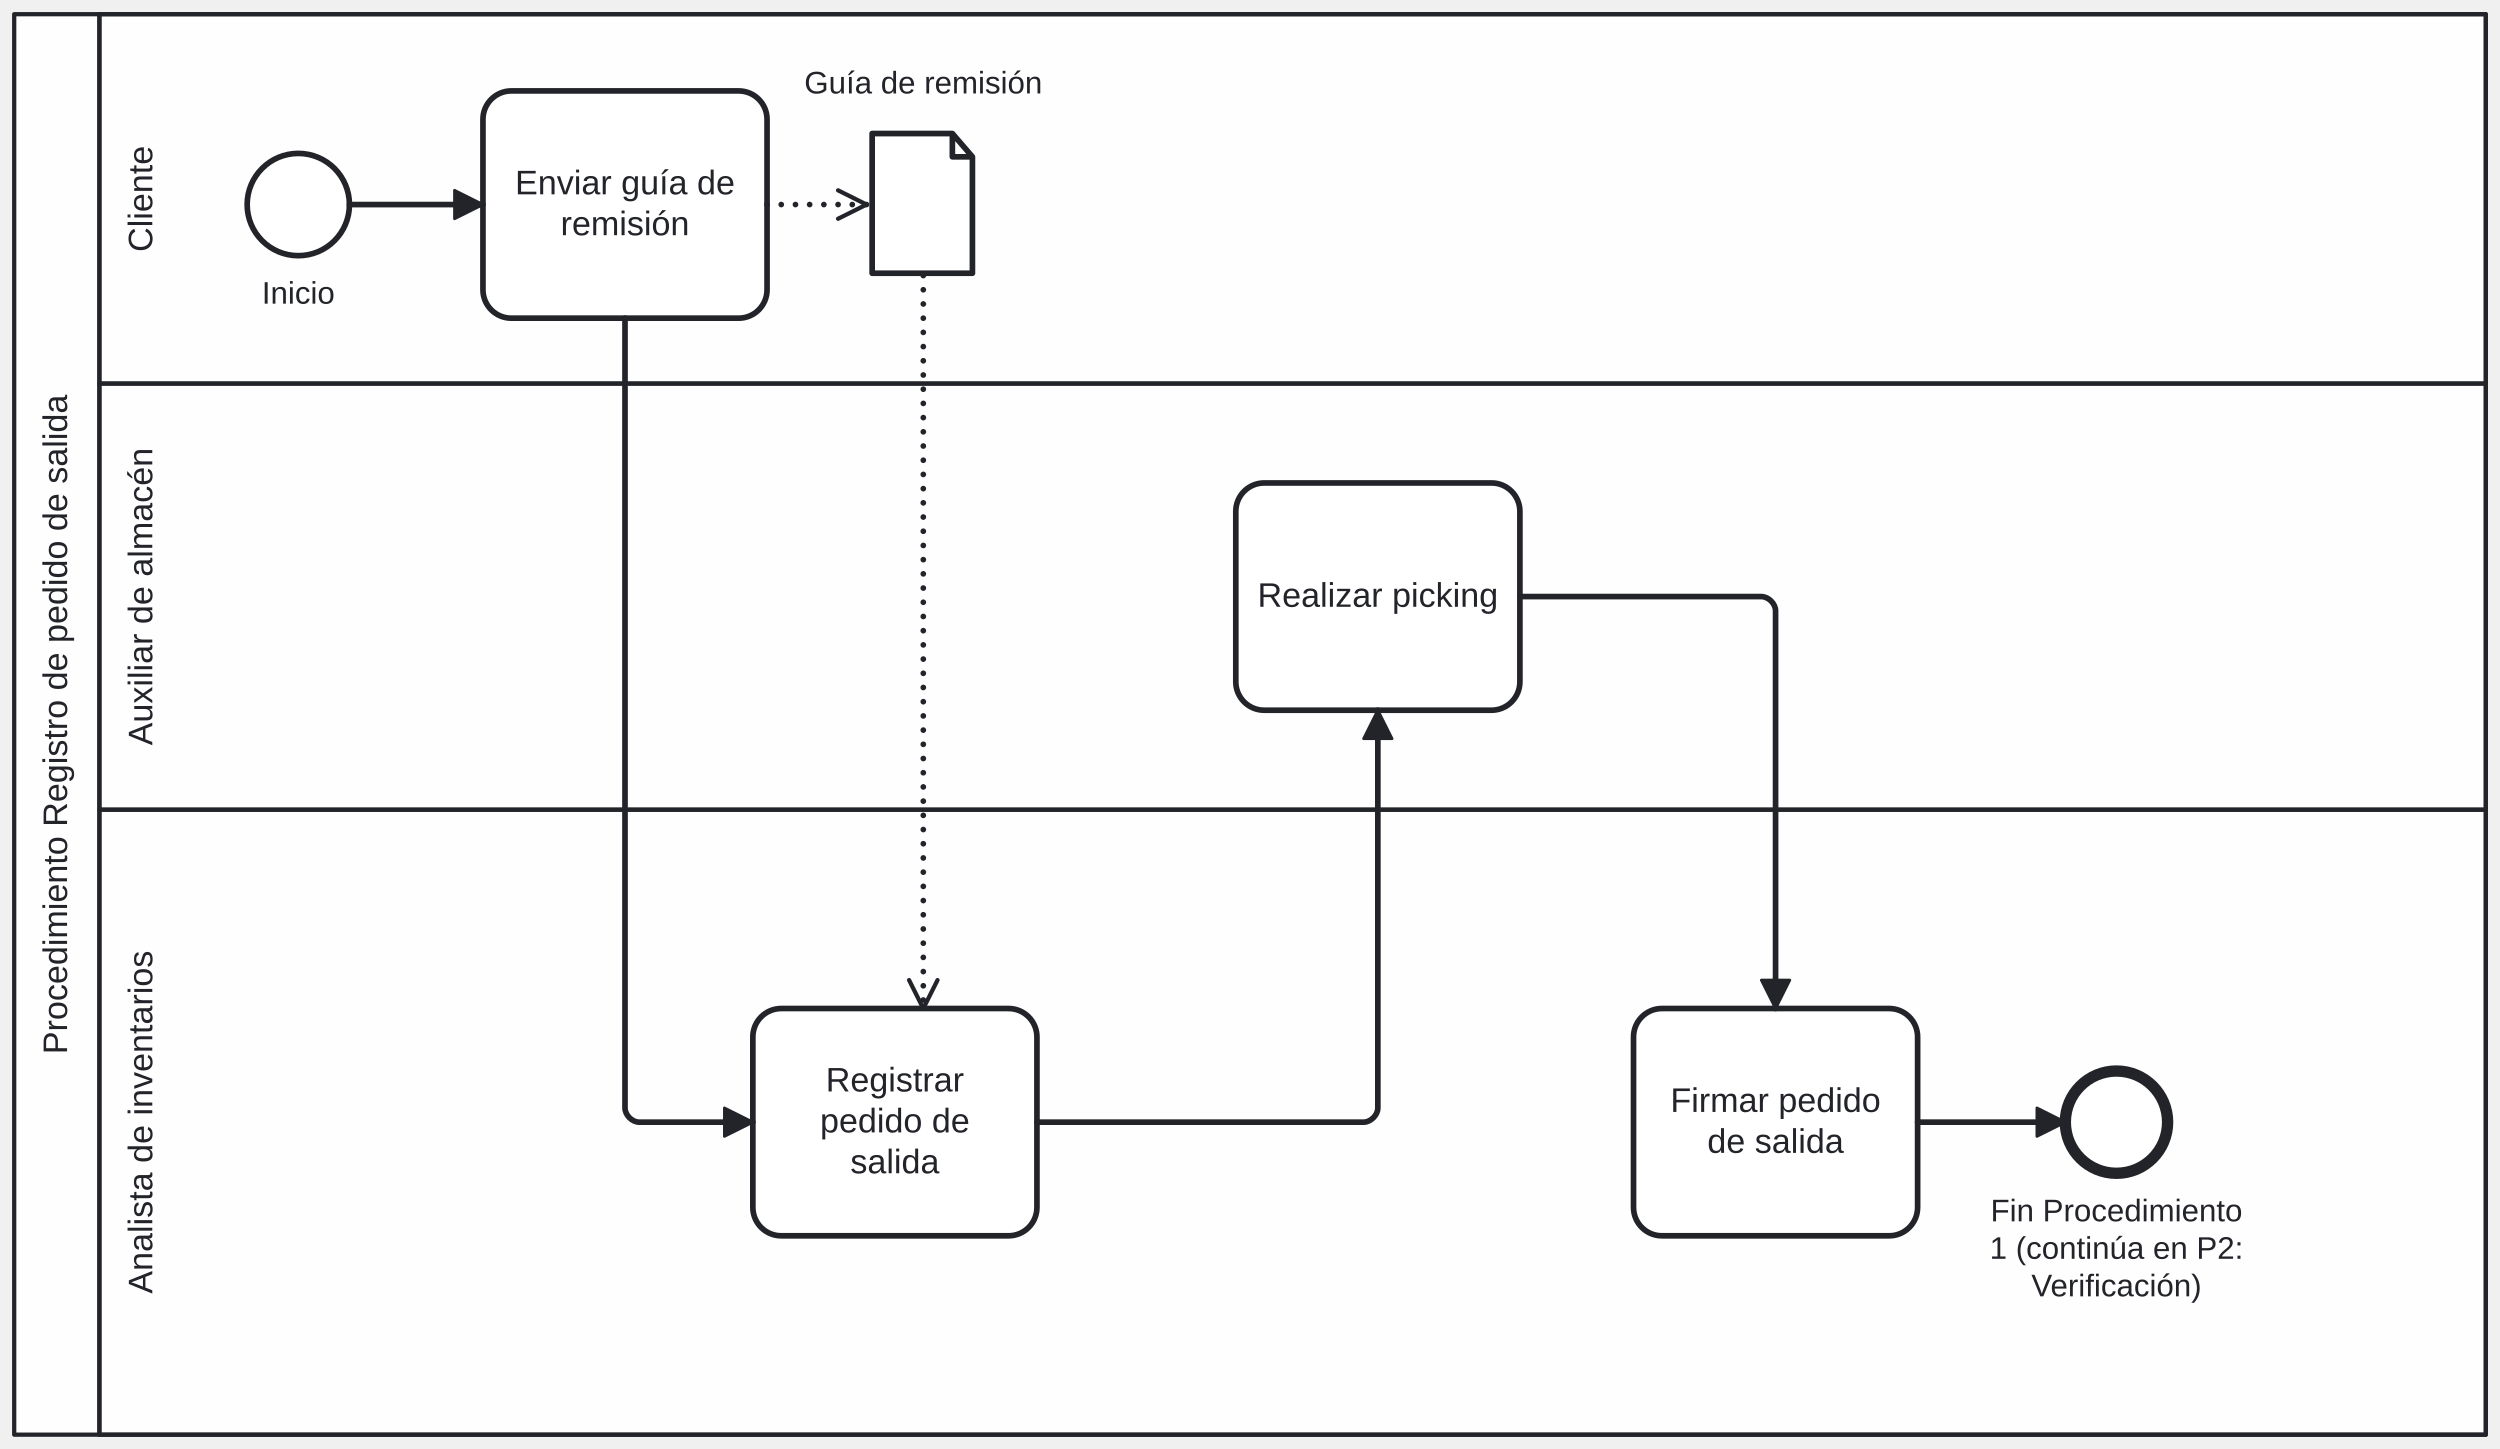
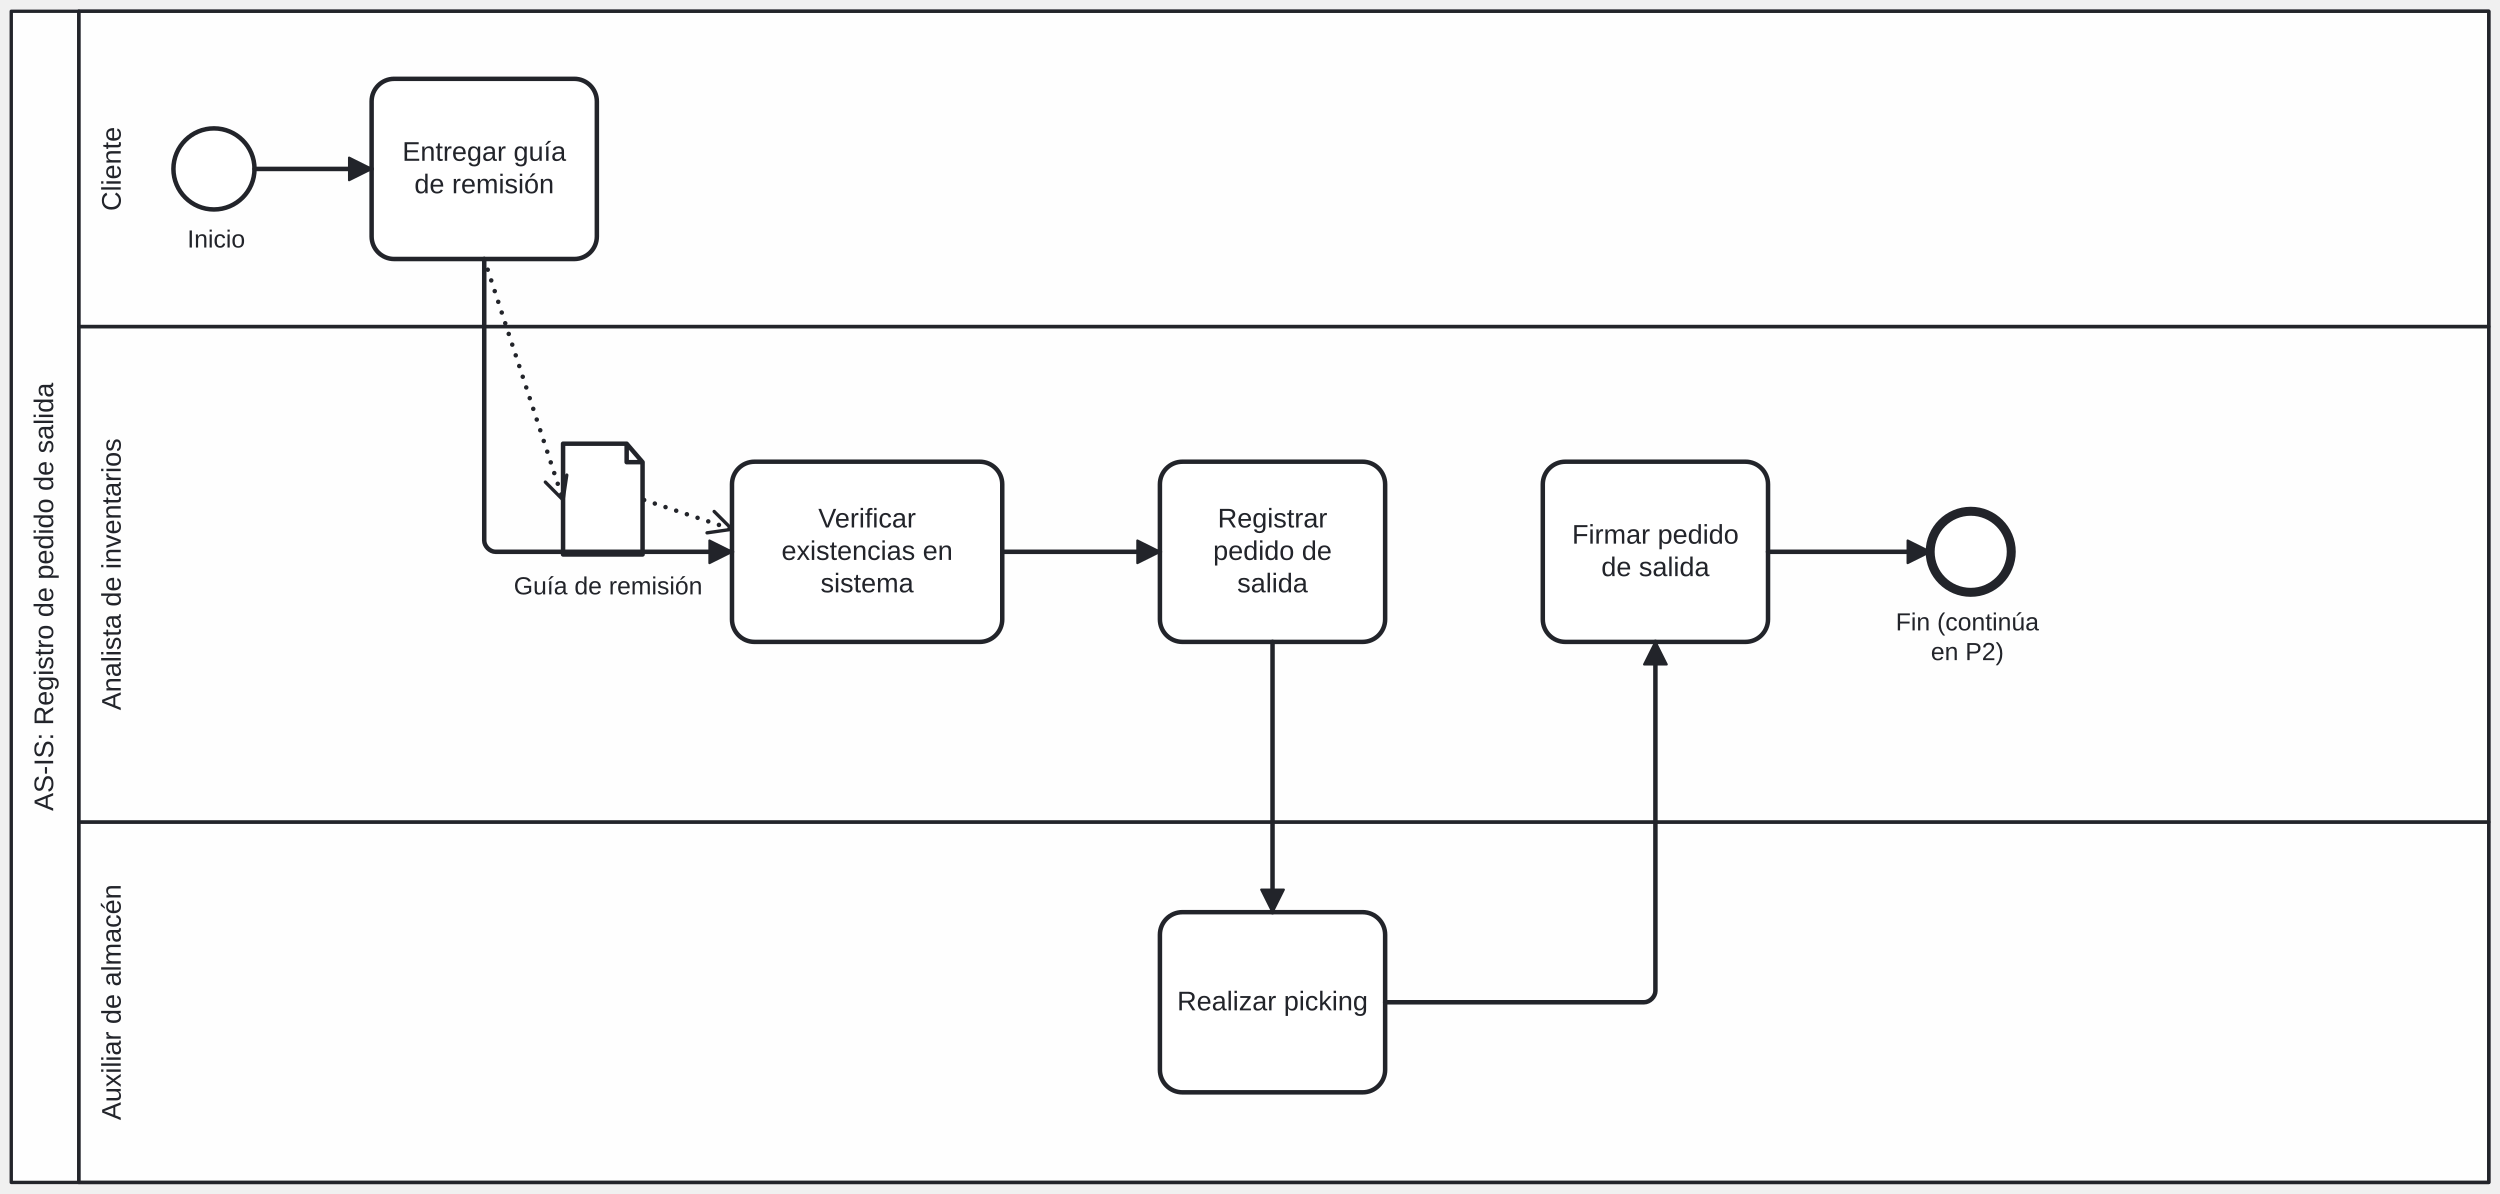
- <svg xmlns="http://www.w3.org/2000/svg" width="880" height="510" viewBox="125 75 880 510" version="1.1">
+ <svg xmlns="http://www.w3.org/2000/svg" width="1110" height="530" viewBox="125 75 1110 530" version="1.1">
  <defs>
-     <pattern id="djs-grid-pattern-364665" width="10" height="10" patternUnits="userSpaceOnUse">
+     <pattern id="djs-grid-pattern-439348" width="10" height="10" patternUnits="userSpaceOnUse">
      <circle cx="0.5" cy="0.5" r="0.5" style="fill: rgb(204, 204, 204);" />
    </pattern>
  </defs>
  <g class="djs-group">
    <g class="djs-element djs-shape" data-element-id="Participant_1" style="display: block;" transform="matrix(1 0 0 1 130 80)">
      <g class="djs-visual">
-         <rect x="0" y="0" width="870" height="500" rx="0" ry="0" style="stroke-linecap: round; stroke-linejoin: round; stroke: rgb(34, 36, 42); stroke-width: 1.5px; fill: white; fill-opacity: 0.95;" />
-         <path style="fill: none; stroke-linecap: round; stroke-linejoin: round; stroke: rgb(34, 36, 42); stroke-width: 1.5px;" d="M30,0L30,500" />
-         <text lineHeight="1.2" class="djs-label" style="font-family: Arial, sans-serif; font-size: 12px; font-weight: normal; fill: rgb(34, 36, 42);" transform="matrix(-1.83697e-16 -1 1 -1.83697e-16 0 500)">
-           <tspan x="133.929" y="18.6">Procedimiento Registro de pedido de salida</tspan>
+         <rect x="0" y="0" width="1100" height="520" rx="0" ry="0" style="stroke-linecap: round; stroke-linejoin: round; stroke: rgb(34, 36, 42); stroke-width: 1.5px; fill: white; fill-opacity: 0.95;" />
+         <path style="fill: none; stroke-linecap: round; stroke-linejoin: round; stroke: rgb(34, 36, 42); stroke-width: 1.5px;" d="M30,0L30,520" />
+         <text lineHeight="1.2" class="djs-label" style="font-family: Arial, sans-serif; font-size: 12px; font-weight: normal; fill: rgb(34, 36, 42);" transform="matrix(-1.83697e-16 -1 1 -1.83697e-16 0 520)">
+           <tspan x="164.943" y="18.6">AS-IS: Registro de pedido de salida</tspan>
        </text>
      </g>
-       <rect class="djs-hit djs-hit-no-move" x="0" y="0" width="870" height="500" style="fill: none; stroke-opacity: 0; stroke: white; stroke-width: 15px;" />
-       <rect class="djs-hit djs-hit-click-stroke" x="0" y="0" width="870" height="500" style="fill: none; stroke-opacity: 0; stroke: white; stroke-width: 15px;" />
-       <rect class="djs-hit djs-hit-all" x="0" y="0" width="30" height="500" style="fill: none; stroke-opacity: 0; stroke: white; stroke-width: 15px;" />
-       <rect x="-5" y="-5" rx="4" width="880" height="510" class="djs-outline" style="fill: none;" />
+       <rect class="djs-hit djs-hit-no-move" x="0" y="0" width="1100" height="520" style="fill: none; stroke-opacity: 0; stroke: white; stroke-width: 15px;" />
+       <rect class="djs-hit djs-hit-click-stroke" x="0" y="0" width="1100" height="520" style="fill: none; stroke-opacity: 0; stroke: white; stroke-width: 15px;" />
+       <rect class="djs-hit djs-hit-all" x="0" y="0" width="30" height="520" style="fill: none; stroke-opacity: 0; stroke: white; stroke-width: 15px;" />
+       <rect x="-5" y="-5" rx="4" width="1110" height="530" class="djs-outline" style="fill: none;" />
    </g>
    <g class="djs-children">
      <g class="djs-group">
-         <g class="djs-element djs-shape" data-element-id="Lane_Analista_Inventarios" style="display: block;" transform="matrix(1 0 0 1 160 360)">
-           <g class="djs-visual">
-             <rect x="0" y="0" width="840" height="220" rx="0" ry="0" style="stroke-linecap: round; stroke-linejoin: round; stroke: rgb(34, 36, 42); stroke-width: 1.5px; fill: white; fill-opacity: 0.25;" />
+         <g class="djs-element djs-shape" data-element-id="LAux" style="display: block;" transform="matrix(1 0 0 1 160 440)">
+           <g class="djs-visual">
+             <rect x="0" y="0" width="1070" height="160" rx="0" ry="0" style="stroke-linecap: round; stroke-linejoin: round; stroke: rgb(34, 36, 42); stroke-width: 1.5px; fill: white; fill-opacity: 0.25;" />
+             <text lineHeight="1.2" class="djs-label" style="font-family: Arial, sans-serif; font-size: 12px; font-weight: normal; fill: rgb(34, 36, 42);" transform="matrix(-1.83697e-16 -1 1 -1.83697e-16 0 160)">
+               <tspan x="27.641" y="18.6">Auxiliar de almacén</tspan>
+             </text>
+           </g>
+           <rect class="djs-hit djs-hit-no-move" x="0" y="0" width="1070" height="160" style="fill: none; stroke-opacity: 0; stroke: white; stroke-width: 15px;" />
+           <rect class="djs-hit djs-hit-click-stroke" x="0" y="0" width="1070" height="160" style="fill: none; stroke-opacity: 0; stroke: white; stroke-width: 15px;" />
+           <rect class="djs-hit djs-hit-all" x="0" y="0" width="30" height="160" style="fill: none; stroke-opacity: 0; stroke: white; stroke-width: 15px;" />
+           <rect x="-5" y="-5" rx="4" width="1080" height="170" class="djs-outline" style="fill: none;" />
+         </g>
+       </g>
+       <g class="djs-group">
+         <g class="djs-element djs-shape" data-element-id="LA" style="display: block;" transform="matrix(1 0 0 1 160 220)">
+           <g class="djs-visual">
+             <rect x="0" y="0" width="1070" height="220" rx="0" ry="0" style="stroke-linecap: round; stroke-linejoin: round; stroke: rgb(34, 36, 42); stroke-width: 1.5px; fill: white; fill-opacity: 0.25;" />
            <text lineHeight="1.2" class="djs-label" style="font-family: Arial, sans-serif; font-size: 12px; font-weight: normal; fill: rgb(34, 36, 42);" transform="matrix(-1.83697e-16 -1 1 -1.83697e-16 0 220)">
              <tspan x="49.631" y="18.6">Analista de inventarios</tspan>
            </text>
          </g>
-           <rect class="djs-hit djs-hit-no-move" x="0" y="0" width="840" height="220" style="fill: none; stroke-opacity: 0; stroke: white; stroke-width: 15px;" />
-           <rect class="djs-hit djs-hit-click-stroke" x="0" y="0" width="840" height="220" style="fill: none; stroke-opacity: 0; stroke: white; stroke-width: 15px;" />
+           <rect class="djs-hit djs-hit-no-move" x="0" y="0" width="1070" height="220" style="fill: none; stroke-opacity: 0; stroke: white; stroke-width: 15px;" />
+           <rect class="djs-hit djs-hit-click-stroke" x="0" y="0" width="1070" height="220" style="fill: none; stroke-opacity: 0; stroke: white; stroke-width: 15px;" />
          <rect class="djs-hit djs-hit-all" x="0" y="0" width="30" height="220" style="fill: none; stroke-opacity: 0; stroke: white; stroke-width: 15px;" />
-           <rect x="-5" y="-5" rx="4" width="850" height="230" class="djs-outline" style="fill: none;" />
-         </g>
-       </g>
-       <g class="djs-group">
-         <g class="djs-element djs-shape" data-element-id="Lane_Auxiliar" style="display: block;" transform="matrix(1 0 0 1 160 210)">
-           <g class="djs-visual">
-             <rect x="0" y="0" width="840" height="150" rx="0" ry="0" style="stroke-linecap: round; stroke-linejoin: round; stroke: rgb(34, 36, 42); stroke-width: 1.5px; fill: white; fill-opacity: 0.25;" />
-             <text lineHeight="1.2" class="djs-label" style="font-family: Arial, sans-serif; font-size: 12px; font-weight: normal; fill: rgb(34, 36, 42);" transform="matrix(-1.83697e-16 -1 1 -1.83697e-16 0 150)">
-               <tspan x="22.641" y="18.6">Auxiliar de almacén</tspan>
-             </text>
-           </g>
-           <rect class="djs-hit djs-hit-no-move" x="0" y="0" width="840" height="150" style="fill: none; stroke-opacity: 0; stroke: white; stroke-width: 15px;" />
-           <rect class="djs-hit djs-hit-click-stroke" x="0" y="0" width="840" height="150" style="fill: none; stroke-opacity: 0; stroke: white; stroke-width: 15px;" />
-           <rect class="djs-hit djs-hit-all" x="0" y="0" width="30" height="150" style="fill: none; stroke-opacity: 0; stroke: white; stroke-width: 15px;" />
-           <rect x="-5" y="-5" rx="4" width="850" height="160" class="djs-outline" style="fill: none;" />
-         </g>
-       </g>
-       <g class="djs-group">
-         <g class="djs-element djs-shape" data-element-id="Lane_Cliente" style="display: block;" transform="matrix(1 0 0 1 160 80)">
-           <g class="djs-visual">
-             <rect x="0" y="0" width="840" height="130" rx="0" ry="0" style="stroke-linecap: round; stroke-linejoin: round; stroke: rgb(34, 36, 42); stroke-width: 1.5px; fill: white; fill-opacity: 0.25;" />
-             <text lineHeight="1.2" class="djs-label" style="font-family: Arial, sans-serif; font-size: 12px; font-weight: normal; fill: rgb(34, 36, 42);" transform="matrix(-1.83697e-16 -1 1 -1.83697e-16 0 130)">
-               <tspan x="46.323" y="18.6">Cliente</tspan>
-             </text>
-           </g>
-           <rect class="djs-hit djs-hit-no-move" x="0" y="0" width="840" height="130" style="fill: none; stroke-opacity: 0; stroke: white; stroke-width: 15px;" />
-           <rect class="djs-hit djs-hit-click-stroke" x="0" y="0" width="840" height="130" style="fill: none; stroke-opacity: 0; stroke: white; stroke-width: 15px;" />
-           <rect class="djs-hit djs-hit-all" x="0" y="0" width="30" height="130" style="fill: none; stroke-opacity: 0; stroke: white; stroke-width: 15px;" />
-           <rect x="-5" y="-5" rx="4" width="850" height="140" class="djs-outline" style="fill: none;" />
-         </g>
-       </g>
-       <g class="djs-group">
-         <g class="djs-element djs-shape" data-element-id="StartEvent_1" style="display: block;" transform="matrix(1 0 0 1 212 129)">
+           <rect x="-5" y="-5" rx="4" width="1080" height="230" class="djs-outline" style="fill: none;" />
+         </g>
+       </g>
+       <g class="djs-group">
+         <g class="djs-element djs-shape" data-element-id="LC" style="display: block;" transform="matrix(1 0 0 1 160 80)">
+           <g class="djs-visual">
+             <rect x="0" y="0" width="1070" height="140" rx="0" ry="0" style="stroke-linecap: round; stroke-linejoin: round; stroke: rgb(34, 36, 42); stroke-width: 1.5px; fill: white; fill-opacity: 0.25;" />
+             <text lineHeight="1.2" class="djs-label" style="font-family: Arial, sans-serif; font-size: 12px; font-weight: normal; fill: rgb(34, 36, 42);" transform="matrix(-1.83697e-16 -1 1 -1.83697e-16 0 140)">
+               <tspan x="51.323" y="18.6">Cliente</tspan>
+             </text>
+           </g>
+           <rect class="djs-hit djs-hit-no-move" x="0" y="0" width="1070" height="140" style="fill: none; stroke-opacity: 0; stroke: white; stroke-width: 15px;" />
+           <rect class="djs-hit djs-hit-click-stroke" x="0" y="0" width="1070" height="140" style="fill: none; stroke-opacity: 0; stroke: white; stroke-width: 15px;" />
+           <rect class="djs-hit djs-hit-all" x="0" y="0" width="30" height="140" style="fill: none; stroke-opacity: 0; stroke: white; stroke-width: 15px;" />
+           <rect x="-5" y="-5" rx="4" width="1080" height="150" class="djs-outline" style="fill: none;" />
+         </g>
+       </g>
+       <g class="djs-group">
+         <g class="djs-element djs-shape" data-element-id="DOR_guia" style="display: block;" transform="matrix(1 0 0 1 375 272)">
+           <g class="djs-visual">
+             <path d="m 0,0 28.235,0 7.059,8.197 0,40.984 -35.294,0 0,-49.18 28.235,0 0,8.197 7.059,0" style="fill: white; stroke-linecap: round; stroke-linejoin: round; stroke: rgb(34, 36, 42); stroke-width: 2px; fill-opacity: 0.95;" />
+           </g>
+           <rect class="djs-hit djs-hit-all" x="0" y="0" width="36" height="50" style="fill: none; stroke-opacity: 0; stroke: white; stroke-width: 15px;" />
+           <path d="M44.765 11.326L36.989 2.641C36.045 1.586 34.565 0.989 33.19 0.989H5.987C3.227 0.989 0.99 3.349 0.99 6.26V55.023C0.99 57.935 3.227 60.295 5.987 60.295H40.966C43.726 60.295 45.963 57.935 45.963 55.023V14.946C45.963 13.6 45.641 12.305 44.765 11.326Z" transform="translate(-6, -6)" class="djs-outline" style="stroke-width: 2px; fill: none;" />
+         </g>
+       </g>
+       <g class="djs-group">
+         <g class="djs-element djs-shape" data-element-id="DOR_guia_label" style="display: block;" transform="matrix(1 0 0 1 353 329)">
+           <g class="djs-visual">
+             <text lineHeight="1.2" class="djs-label" style="font-family: Arial, sans-serif; font-size: 11px; font-weight: normal; fill: rgb(34, 36, 42);">
+               <tspan x="0.119" y="9.9">Guía de remisión</tspan>
+             </text>
+           </g>
+           <rect class="djs-hit djs-hit-all" x="0" y="0" width="84" height="14" style="fill: none; stroke-opacity: 0; stroke: white; stroke-width: 15px;" />
+           <rect x="-5" y="-5" rx="4" width="94" height="24" class="djs-outline" style="fill: none;" />
+         </g>
+       </g>
+       <g class="djs-group">
+         <g class="djs-element djs-shape" data-element-id="Start_1" style="display: block;" transform="matrix(1 0 0 1 202 132)">
          <g class="djs-visual">
            <circle cx="18" cy="18" r="18" style="stroke-linecap: round; stroke-linejoin: round; stroke: rgb(34, 36, 42); stroke-width: 2px; fill: white; fill-opacity: 0.95;" />
          </g>
          <rect class="djs-hit djs-hit-all" x="0" y="0" width="36" height="36" style="fill: none; stroke-opacity: 0; stroke: white; stroke-width: 15px;" />
          <circle cx="18" cy="18" r="23" class="djs-outline" style="fill: none;" />
        </g>
      </g>
      <g class="djs-group">
-         <g class="djs-element djs-shape" data-element-id="StartEvent_1_label" style="display: block;" transform="matrix(1 0 0 1 217 172)">
+         <g class="djs-element djs-shape" data-element-id="Start_1_label" style="display: block;" transform="matrix(1 0 0 1 208 175)">
          <g class="djs-visual">
            <text lineHeight="1.2" class="djs-label" style="font-family: Arial, sans-serif; font-size: 11px; font-weight: normal; fill: rgb(34, 36, 42);">
              <tspan x="0.16" y="9.9">Inicio</tspan>
            </text>
          </g>
          <rect class="djs-hit djs-hit-all" x="0" y="0" width="26" height="14" style="fill: none; stroke-opacity: 0; stroke: white; stroke-width: 15px;" />
          <rect x="-5" y="-5" rx="4" width="36" height="24" class="djs-outline" style="fill: none;" />
        </g>
      </g>
      <g class="djs-group">
-         <g class="djs-element djs-shape" data-element-id="Task_1" style="display: block;" transform="matrix(1 0 0 1 295 107)">
+         <g class="djs-element djs-shape" data-element-id="T1" style="display: block;" transform="matrix(1 0 0 1 290 110)">
          <g class="djs-visual">
            <rect x="0" y="0" width="100" height="80" rx="10" ry="10" style="stroke-linecap: round; stroke-linejoin: round; stroke: rgb(34, 36, 42); stroke-width: 2px; fill: white; fill-opacity: 0.95;" />
            <text lineHeight="1.2" class="djs-label" style="font-family: Arial, sans-serif; font-size: 12px; font-weight: normal; fill: rgb(34, 36, 42);">
-               <tspan x="11.308" y="36.4">Enviar guía de </tspan>
-               <tspan x="27.327" y="50.8">remisión</tspan>
+               <tspan x="13.643" y="36.4">Entregar guía </tspan>
+               <tspan x="18.986" y="50.8">de remisión</tspan>
            </text>
          </g>
          <rect class="djs-hit djs-hit-all" x="0" y="0" width="100" height="80" style="fill: none; stroke-opacity: 0; stroke: white; stroke-width: 15px;" />
          <rect x="-5" y="-5" rx="14" width="110" height="90" class="djs-outline" style="fill: none;" />
        </g>
      </g>
      <g class="djs-group">
-         <g class="djs-element djs-shape" data-element-id="Task_2" style="display: block;" transform="matrix(1 0 0 1 390 430)">
+         <g class="djs-element djs-shape" data-element-id="T2" style="display: block;" transform="matrix(1 0 0 1 450 280)">
+           <g class="djs-visual">
+             <rect x="0" y="0" width="120" height="80" rx="10" ry="10" style="stroke-linecap: round; stroke-linejoin: round; stroke: rgb(34, 36, 42); stroke-width: 2px; fill: white; fill-opacity: 0.95;" />
+             <text lineHeight="1.2" class="djs-label" style="font-family: Arial, sans-serif; font-size: 12px; font-weight: normal; fill: rgb(34, 36, 42);">
+               <tspan x="38.326" y="29.2">Verificar </tspan>
+               <tspan x="21.979" y="43.6">existencias en </tspan>
+               <tspan x="39.328" y="58">sistema</tspan>
+             </text>
+           </g>
+           <rect class="djs-hit djs-hit-all" x="0" y="0" width="120" height="80" style="fill: none; stroke-opacity: 0; stroke: white; stroke-width: 15px;" />
+           <rect x="-5" y="-5" rx="14" width="130" height="90" class="djs-outline" style="fill: none;" />
+         </g>
+       </g>
+       <g class="djs-group">
+         <g class="djs-element djs-shape" data-element-id="T3" style="display: block;" transform="matrix(1 0 0 1 640 280)">
          <g class="djs-visual">
            <rect x="0" y="0" width="100" height="80" rx="10" ry="10" style="stroke-linecap: round; stroke-linejoin: round; stroke: rgb(34, 36, 42); stroke-width: 2px; fill: white; fill-opacity: 0.95;" />
            <text lineHeight="1.2" class="djs-label" style="font-family: Arial, sans-serif; font-size: 12px; font-weight: normal; fill: rgb(34, 36, 42);">
              <tspan x="25.66" y="29.2">Registrar </tspan>
              <tspan x="23.642" y="43.6">pedido de </tspan>
              <tspan x="34.323" y="58">salida</tspan>
            </text>
          </g>
          <rect class="djs-hit djs-hit-all" x="0" y="0" width="100" height="80" style="fill: none; stroke-opacity: 0; stroke: white; stroke-width: 15px;" />
          <rect x="-5" y="-5" rx="14" width="110" height="90" class="djs-outline" style="fill: none;" />
        </g>
      </g>
      <g class="djs-group">
-         <g class="djs-element djs-shape" data-element-id="Task_2b" style="display: block;" transform="matrix(1 0 0 1 560 245)">
+         <g class="djs-element djs-shape" data-element-id="T4" style="display: block;" transform="matrix(1 0 0 1 640 480)">
          <g class="djs-visual">
            <rect x="0" y="0" width="100" height="80" rx="10" ry="10" style="stroke-linecap: round; stroke-linejoin: round; stroke: rgb(34, 36, 42); stroke-width: 2px; fill: white; fill-opacity: 0.95;" />
            <text lineHeight="1.2" class="djs-label" style="font-family: Arial, sans-serif; font-size: 12px; font-weight: normal; fill: rgb(34, 36, 42);">
              <tspan x="7.648" y="43.6">Realizar picking</tspan>
            </text>
          </g>
          <rect class="djs-hit djs-hit-all" x="0" y="0" width="100" height="80" style="fill: none; stroke-opacity: 0; stroke: white; stroke-width: 15px;" />
          <rect x="-5" y="-5" rx="14" width="110" height="90" class="djs-outline" style="fill: none;" />
        </g>
      </g>
      <g class="djs-group">
-         <g class="djs-element djs-shape" data-element-id="Task_3" style="display: block;" transform="matrix(1 0 0 1 700 430)">
+         <g class="djs-element djs-shape" data-element-id="T5" style="display: block;" transform="matrix(1 0 0 1 810 280)">
          <g class="djs-visual">
            <rect x="0" y="0" width="100" height="80" rx="10" ry="10" style="stroke-linecap: round; stroke-linejoin: round; stroke: rgb(34, 36, 42); stroke-width: 2px; fill: white; fill-opacity: 0.95;" />
            <text lineHeight="1.2" class="djs-label" style="font-family: Arial, sans-serif; font-size: 12px; font-weight: normal; fill: rgb(34, 36, 42);">
              <tspan x="12.986" y="36.4">Firmar pedido </tspan>
              <tspan x="25.982" y="50.8">de salida</tspan>
            </text>
          </g>
          <rect class="djs-hit djs-hit-all" x="0" y="0" width="100" height="80" style="fill: none; stroke-opacity: 0; stroke: white; stroke-width: 15px;" />
          <rect x="-5" y="-5" rx="14" width="110" height="90" class="djs-outline" style="fill: none;" />
        </g>
      </g>
      <g class="djs-group">
-         <g class="djs-element djs-shape" data-element-id="EndEvent_1" style="display: block;" transform="matrix(1 0 0 1 852 452)">
+         <g class="djs-element djs-shape" data-element-id="End_1" style="display: block;" transform="matrix(1 0 0 1 982 302)">
          <g class="djs-visual">
            <circle cx="18" cy="18" r="18" style="stroke-linecap: round; stroke-linejoin: round; stroke: rgb(34, 36, 42); stroke-width: 4px; fill: white; fill-opacity: 0.95;" />
          </g>
          <rect class="djs-hit djs-hit-all" x="0" y="0" width="36" height="36" style="fill: none; stroke-opacity: 0; stroke: white; stroke-width: 15px;" />
          <circle cx="18" cy="18" r="24" class="djs-outline" style="fill: none;" />
        </g>
      </g>
      <g class="djs-group">
-         <g class="djs-element djs-shape" data-element-id="EndEvent_1_label" style="display: block;" transform="matrix(1 0 0 1 825 495)">
+         <g class="djs-element djs-shape" data-element-id="End_1_label" style="display: block;" transform="matrix(1 0 0 1 959 345)">
          <g class="djs-visual">
            <text lineHeight="1.2" class="djs-label" style="font-family: Arial, sans-serif; font-size: 11px; font-weight: normal; fill: rgb(34, 36, 42);">
-               <tspan x="0.675" y="9.9">Fin Procedimiento </tspan>
-               <tspan x="0.358" y="23.1">1 (continúa en P2:</tspan>
-               <tspan x="15.043" y="36.3">Verificación)</tspan>
-             </text>
-           </g>
-           <rect class="djs-hit djs-hit-all" x="0" y="0" width="90" height="40" style="fill: none; stroke-opacity: 0; stroke: white; stroke-width: 15px;" />
-           <rect x="-5" y="-5" rx="4" width="100" height="50" class="djs-outline" style="fill: none;" />
-         </g>
-       </g>
-       <g class="djs-group">
-         <g class="djs-element djs-shape" data-element-id="DataObjectReference_1" style="display: block;" transform="matrix(1 0 0 1 432 122)">
-           <g class="djs-visual">
-             <path d="m 0,0 28.235,0 7.059,8.197 0,40.984 -35.294,0 0,-49.18 28.235,0 0,8.197 7.059,0" style="fill: white; stroke-linecap: round; stroke-linejoin: round; stroke: rgb(34, 36, 42); stroke-width: 2px; fill-opacity: 0.95;" />
-           </g>
-           <rect class="djs-hit djs-hit-all" x="0" y="0" width="36" height="50" style="fill: none; stroke-opacity: 0; stroke: white; stroke-width: 15px;" />
-           <path d="M44.765 11.326L36.989 2.641C36.045 1.586 34.565 0.989 33.19 0.989H5.987C3.227 0.989 0.99 3.349 0.99 6.26V55.023C0.99 57.935 3.227 60.295 5.987 60.295H40.966C43.726 60.295 45.963 57.935 45.963 55.023V14.946C45.963 13.6 45.641 12.305 44.765 11.326Z" transform="translate(-6, -6)" class="djs-outline" style="stroke-width: 2px; fill: none;" />
-         </g>
-       </g>
-       <g class="djs-group">
-         <g class="djs-element djs-shape" data-element-id="DataObjectReference_1_label" style="display: block;" transform="matrix(1 0 0 1 408 98)">
-           <g class="djs-visual">
-             <text lineHeight="1.2" class="djs-label" style="font-family: Arial, sans-serif; font-size: 11px; font-weight: normal; fill: rgb(34, 36, 42);">
-               <tspan x="0.119" y="9.9">Guía de remisión</tspan>
-             </text>
-           </g>
-           <rect class="djs-hit djs-hit-all" x="0" y="0" width="84" height="14" style="fill: none; stroke-opacity: 0; stroke: white; stroke-width: 15px;" />
-           <rect x="-5" y="-5" rx="4" width="94" height="24" class="djs-outline" style="fill: none;" />
-         </g>
-       </g>
-       <g class="djs-group">
-         <g class="djs-element djs-connection" data-element-id="Flow_1" style="display: block;">
-           <g class="djs-visual">
-             <defs>
-               <marker id="marker-18omo3kbf8v71q8uznxbjj78g" viewBox="0 0 20 20" refX="11" refY="10" markerWidth="10" markerHeight="10" orient="auto">
-                 <path d="M 1 5 L 11 10 L 1 15 Z" style="stroke-linecap: round; stroke-linejoin: round; stroke: rgb(34, 36, 42); stroke-width: 1px; fill: rgb(34, 36, 42);" />
-               </marker>
-             </defs>
-             <path data-corner-radius="5" style="fill: none; stroke-linecap: round; stroke-linejoin: round; stroke: rgb(34, 36, 42); stroke-width: 2px; marker-end: url('#marker-18omo3kbf8v71q8uznxbjj78g');" d="M248,147L295,147" />
-           </g>
-           <path d="M248,147L295,147" class="djs-hit djs-hit-stroke" style="fill: none; stroke-opacity: 0; stroke: white; stroke-width: 15px;" />
-           <rect x="243" y="142" rx="4" width="57" height="10" class="djs-outline" style="fill: none;" />
-         </g>
-       </g>
-       <g class="djs-group">
-         <g class="djs-element djs-connection" data-element-id="Flow_2" style="display: block;">
-           <g class="djs-visual">
-             <defs>
-               <marker id="marker-9q8flkuf9yotea5afr6a43vq4" viewBox="0 0 20 20" refX="11" refY="10" markerWidth="10" markerHeight="10" orient="auto">
-                 <path d="M 1 5 L 11 10 L 1 15 Z" style="stroke-linecap: round; stroke-linejoin: round; stroke: rgb(34, 36, 42); stroke-width: 1px; fill: rgb(34, 36, 42);" />
-               </marker>
-             </defs>
-             <path data-corner-radius="5" style="fill: none; stroke-linecap: round; stroke-linejoin: round; stroke: rgb(34, 36, 42); stroke-width: 2px; marker-end: url('#marker-9q8flkuf9yotea5afr6a43vq4');" d="M345,187L345,465C345,467.5,347.5,470,350,470L390,470" />
-           </g>
-           <path d="M345,187L345,470L390,470" class="djs-hit djs-hit-stroke" style="fill: none; stroke-opacity: 0; stroke: white; stroke-width: 15px;" />
-           <rect x="340" y="182" rx="4" width="55" height="293" class="djs-outline" style="fill: none;" />
-         </g>
-       </g>
-       <g class="djs-group">
-         <g class="djs-element djs-connection" data-element-id="Flow_3" style="display: block;">
-           <g class="djs-visual">
-             <defs>
-               <marker id="marker-do6lhe27eg9cpwj8rr518vr06" viewBox="0 0 20 20" refX="11" refY="10" markerWidth="10" markerHeight="10" orient="auto">
-                 <path d="M 1 5 L 11 10 L 1 15 Z" style="stroke-linecap: round; stroke-linejoin: round; stroke: rgb(34, 36, 42); stroke-width: 1px; fill: rgb(34, 36, 42);" />
-               </marker>
-             </defs>
-             <path data-corner-radius="5" style="fill: none; stroke-linecap: round; stroke-linejoin: round; stroke: rgb(34, 36, 42); stroke-width: 2px; marker-end: url('#marker-do6lhe27eg9cpwj8rr518vr06');" d="M490,470L605,470C607.5,470,610,467.5,610,465L610,325" />
-           </g>
-           <path d="M490,470L610,470L610,325" class="djs-hit djs-hit-stroke" style="fill: none; stroke-opacity: 0; stroke: white; stroke-width: 15px;" />
-           <rect x="485" y="320" rx="4" width="130" height="155" class="djs-outline" style="fill: none;" />
-         </g>
-       </g>
-       <g class="djs-group">
-         <g class="djs-element djs-connection" data-element-id="Flow_4" style="display: block;">
-           <g class="djs-visual">
-             <defs>
-               <marker id="marker-5u52hlnezqbc14dnazeueht8u" viewBox="0 0 20 20" refX="11" refY="10" markerWidth="10" markerHeight="10" orient="auto">
-                 <path d="M 1 5 L 11 10 L 1 15 Z" style="stroke-linecap: round; stroke-linejoin: round; stroke: rgb(34, 36, 42); stroke-width: 1px; fill: rgb(34, 36, 42);" />
-               </marker>
-             </defs>
-             <path data-corner-radius="5" style="fill: none; stroke-linecap: round; stroke-linejoin: round; stroke: rgb(34, 36, 42); stroke-width: 2px; marker-end: url('#marker-5u52hlnezqbc14dnazeueht8u');" d="M660,285L745,285C747.5,285,750,287.5,750,290L750,430" />
-           </g>
-           <path d="M660,285L750,285L750,430" class="djs-hit djs-hit-stroke" style="fill: none; stroke-opacity: 0; stroke: white; stroke-width: 15px;" />
-           <rect x="655" y="280" rx="4" width="100" height="155" class="djs-outline" style="fill: none;" />
-         </g>
-       </g>
-       <g class="djs-group">
-         <g class="djs-element djs-connection" data-element-id="Flow_5" style="display: block;">
-           <g class="djs-visual">
-             <defs>
-               <marker id="marker-7o0pi1us3l1l60v4vt47rzn30" viewBox="0 0 20 20" refX="11" refY="10" markerWidth="10" markerHeight="10" orient="auto">
-                 <path d="M 1 5 L 11 10 L 1 15 Z" style="stroke-linecap: round; stroke-linejoin: round; stroke: rgb(34, 36, 42); stroke-width: 1px; fill: rgb(34, 36, 42);" />
-               </marker>
-             </defs>
-             <path data-corner-radius="5" style="fill: none; stroke-linecap: round; stroke-linejoin: round; stroke: rgb(34, 36, 42); stroke-width: 2px; marker-end: url('#marker-7o0pi1us3l1l60v4vt47rzn30');" d="M800,470L852,470" />
-           </g>
-           <path d="M800,470L852,470" class="djs-hit djs-hit-stroke" style="fill: none; stroke-opacity: 0; stroke: white; stroke-width: 15px;" />
-           <rect x="795" y="465" rx="4" width="62" height="10" class="djs-outline" style="fill: none;" />
+               <tspan x="7.706" y="9.9">Fin (continúa </tspan>
+               <tspan x="23.295" y="23.1">en P2)</tspan>
+             </text>
+           </g>
+           <rect class="djs-hit djs-hit-all" x="0" y="0" width="79" height="27" style="fill: none; stroke-opacity: 0; stroke: white; stroke-width: 15px;" />
+           <rect x="-5" y="-5" rx="4" width="89" height="37" class="djs-outline" style="fill: none;" />
+         </g>
+       </g>
+       <g class="djs-group">
+         <g class="djs-element djs-connection" data-element-id="F1" style="display: block;">
+           <g class="djs-visual">
+             <defs>
+               <marker id="marker-a3a2vlefzadaxk5umz93o7akb" viewBox="0 0 20 20" refX="11" refY="10" markerWidth="10" markerHeight="10" orient="auto">
+                 <path d="M 1 5 L 11 10 L 1 15 Z" style="stroke-linecap: round; stroke-linejoin: round; stroke: rgb(34, 36, 42); stroke-width: 1px; fill: rgb(34, 36, 42);" />
+               </marker>
+             </defs>
+             <path data-corner-radius="5" style="fill: none; stroke-linecap: round; stroke-linejoin: round; stroke: rgb(34, 36, 42); stroke-width: 2px; marker-end: url('#marker-a3a2vlefzadaxk5umz93o7akb');" d="M238,150L290,150" />
+           </g>
+           <path d="M238,150L290,150" class="djs-hit djs-hit-stroke" style="fill: none; stroke-opacity: 0; stroke: white; stroke-width: 15px;" />
+           <rect x="233" y="145" rx="4" width="62" height="10" class="djs-outline" style="fill: none;" />
+         </g>
+       </g>
+       <g class="djs-group">
+         <g class="djs-element djs-connection" data-element-id="F2" style="display: block;">
+           <g class="djs-visual">
+             <defs>
+               <marker id="marker-d0ygwzalapiisogkxhz3d8hxv" viewBox="0 0 20 20" refX="11" refY="10" markerWidth="10" markerHeight="10" orient="auto">
+                 <path d="M 1 5 L 11 10 L 1 15 Z" style="stroke-linecap: round; stroke-linejoin: round; stroke: rgb(34, 36, 42); stroke-width: 1px; fill: rgb(34, 36, 42);" />
+               </marker>
+             </defs>
+             <path data-corner-radius="5" style="fill: none; stroke-linecap: round; stroke-linejoin: round; stroke: rgb(34, 36, 42); stroke-width: 2px; marker-end: url('#marker-d0ygwzalapiisogkxhz3d8hxv');" d="M340,190L340,315C340,317.5,342.5,320,345,320L450,320" />
+           </g>
+           <path d="M340,190L340,320L450,320" class="djs-hit djs-hit-stroke" style="fill: none; stroke-opacity: 0; stroke: white; stroke-width: 15px;" />
+           <rect x="335" y="185" rx="4" width="120" height="140" class="djs-outline" style="fill: none;" />
+         </g>
+       </g>
+       <g class="djs-group">
+         <g class="djs-element djs-connection" data-element-id="F3" style="display: block;">
+           <g class="djs-visual">
+             <defs>
+               <marker id="marker-co13sgguocdinsjejpci7jh66" viewBox="0 0 20 20" refX="11" refY="10" markerWidth="10" markerHeight="10" orient="auto">
+                 <path d="M 1 5 L 11 10 L 1 15 Z" style="stroke-linecap: round; stroke-linejoin: round; stroke: rgb(34, 36, 42); stroke-width: 1px; fill: rgb(34, 36, 42);" />
+               </marker>
+             </defs>
+             <path data-corner-radius="5" style="fill: none; stroke-linecap: round; stroke-linejoin: round; stroke: rgb(34, 36, 42); stroke-width: 2px; marker-end: url('#marker-co13sgguocdinsjejpci7jh66');" d="M570,320L640,320" />
+           </g>
+           <path d="M570,320L640,320" class="djs-hit djs-hit-stroke" style="fill: none; stroke-opacity: 0; stroke: white; stroke-width: 15px;" />
+           <rect x="565" y="315" rx="4" width="80" height="10" class="djs-outline" style="fill: none;" />
+         </g>
+       </g>
+       <g class="djs-group">
+         <g class="djs-element djs-connection" data-element-id="F4" style="display: block;">
+           <g class="djs-visual">
+             <defs>
+               <marker id="marker-80mqn8y1jtvpphtbvnrq1huc4" viewBox="0 0 20 20" refX="11" refY="10" markerWidth="10" markerHeight="10" orient="auto">
+                 <path d="M 1 5 L 11 10 L 1 15 Z" style="stroke-linecap: round; stroke-linejoin: round; stroke: rgb(34, 36, 42); stroke-width: 1px; fill: rgb(34, 36, 42);" />
+               </marker>
+             </defs>
+             <path data-corner-radius="5" style="fill: none; stroke-linecap: round; stroke-linejoin: round; stroke: rgb(34, 36, 42); stroke-width: 2px; marker-end: url('#marker-80mqn8y1jtvpphtbvnrq1huc4');" d="M690,360L690,480" />
+           </g>
+           <path d="M690,360L690,480" class="djs-hit djs-hit-stroke" style="fill: none; stroke-opacity: 0; stroke: white; stroke-width: 15px;" />
+           <rect x="685" y="355" rx="4" width="10" height="130" class="djs-outline" style="fill: none;" />
+         </g>
+       </g>
+       <g class="djs-group">
+         <g class="djs-element djs-connection" data-element-id="F5" style="display: block;">
+           <g class="djs-visual">
+             <defs>
+               <marker id="marker-5dx78ez761k2n14litsfsplzs" viewBox="0 0 20 20" refX="11" refY="10" markerWidth="10" markerHeight="10" orient="auto">
+                 <path d="M 1 5 L 11 10 L 1 15 Z" style="stroke-linecap: round; stroke-linejoin: round; stroke: rgb(34, 36, 42); stroke-width: 1px; fill: rgb(34, 36, 42);" />
+               </marker>
+             </defs>
+             <path data-corner-radius="5" style="fill: none; stroke-linecap: round; stroke-linejoin: round; stroke: rgb(34, 36, 42); stroke-width: 2px; marker-end: url('#marker-5dx78ez761k2n14litsfsplzs');" d="M740,520L855,520C857.5,520,860,517.5,860,515L860,360" />
+           </g>
+           <path d="M740,520L860,520L860,360" class="djs-hit djs-hit-stroke" style="fill: none; stroke-opacity: 0; stroke: white; stroke-width: 15px;" />
+           <rect x="735" y="355" rx="4" width="130" height="170" class="djs-outline" style="fill: none;" />
+         </g>
+       </g>
+       <g class="djs-group">
+         <g class="djs-element djs-connection" data-element-id="F6" style="display: block;">
+           <g class="djs-visual">
+             <defs>
+               <marker id="marker-3vqkubq64m2q6604pzyfo42n9" viewBox="0 0 20 20" refX="11" refY="10" markerWidth="10" markerHeight="10" orient="auto">
+                 <path d="M 1 5 L 11 10 L 1 15 Z" style="stroke-linecap: round; stroke-linejoin: round; stroke: rgb(34, 36, 42); stroke-width: 1px; fill: rgb(34, 36, 42);" />
+               </marker>
+             </defs>
+             <path data-corner-radius="5" style="fill: none; stroke-linecap: round; stroke-linejoin: round; stroke: rgb(34, 36, 42); stroke-width: 2px; marker-end: url('#marker-3vqkubq64m2q6604pzyfo42n9');" d="M910,320L982,320" />
+           </g>
+           <path d="M910,320L982,320" class="djs-hit djs-hit-stroke" style="fill: none; stroke-opacity: 0; stroke: white; stroke-width: 15px;" />
+           <rect x="905" y="315" rx="4" width="82" height="10" class="djs-outline" style="fill: none;" />
        </g>
      </g>
    </g>
  </g>
  <g class="djs-group">
-     <g class="djs-element djs-connection" data-element-id="DataOutputAssociation_1" style="display: block;">
+     <g class="djs-element djs-connection" data-element-id="DOA1" style="display: block;">
      <g class="djs-visual">
        <defs>
-           <marker id="marker-6y04gcv5jwb9cf4ahdfikyd7c" viewBox="0 0 20 20" refX="11" refY="10" markerWidth="10" markerHeight="10" orient="auto">
+           <marker id="marker-53wxq0pi2t1vbvuf86wd6ymc9" viewBox="0 0 20 20" refX="11" refY="10" markerWidth="10" markerHeight="10" orient="auto">
            <path d="M 1 5 L 11 10 L 1 15" style="fill: none; stroke-linecap: round; stroke-linejoin: round; stroke: rgb(34, 36, 42); stroke-width: 1.5px; stroke-dasharray: 10000, 1;" />
          </marker>
        </defs>
-         <path data-corner-radius="5" style="fill: none; stroke-linecap: round; stroke-linejoin: round; stroke: rgb(34, 36, 42); stroke-width: 2px; marker-end: url('#marker-6y04gcv5jwb9cf4ahdfikyd7c'); stroke-dasharray: 0, 5;" d="M395,147L430,147" />
-       </g>
-       <path d="M395,147L430,147" class="djs-hit djs-hit-stroke" style="fill: none; stroke-opacity: 0; stroke: white; stroke-width: 15px;" />
-       <rect x="390" y="142" rx="4" width="45" height="10" class="djs-outline" style="fill: none;" />
+         <path data-corner-radius="5" style="fill: none; stroke-linecap: round; stroke-linejoin: round; stroke: rgb(34, 36, 42); stroke-width: 2px; marker-end: url('#marker-53wxq0pi2t1vbvuf86wd6ymc9'); stroke-dasharray: 0, 5;" d="M340,190L375,297" />
+       </g>
+       <path d="M340,190L375,297" class="djs-hit djs-hit-stroke" style="fill: none; stroke-opacity: 0; stroke: white; stroke-width: 15px;" />
+       <rect x="335" y="185" rx="4" width="45" height="117" class="djs-outline" style="fill: none;" />
    </g>
  </g>
  <g class="djs-group">
-     <g class="djs-element djs-connection" data-element-id="DataInputAssociation_1" style="display: block;">
+     <g class="djs-element djs-connection" data-element-id="DIA1" style="display: block;">
      <g class="djs-visual">
        <defs>
-           <marker id="marker-0clzrrnho9wf2pjrscuubfewp" viewBox="0 0 20 20" refX="11" refY="10" markerWidth="10" markerHeight="10" orient="auto">
+           <marker id="marker-emodjkb1ljvxe6atsex4ebhsd" viewBox="0 0 20 20" refX="11" refY="10" markerWidth="10" markerHeight="10" orient="auto">
            <path d="M 1 5 L 11 10 L 1 15" style="fill: none; stroke-linecap: round; stroke-linejoin: round; stroke: rgb(34, 36, 42); stroke-width: 1.5px; stroke-dasharray: 10000, 1;" />
          </marker>
        </defs>
-         <path data-corner-radius="5" style="fill: none; stroke-linecap: round; stroke-linejoin: round; stroke: rgb(34, 36, 42); stroke-width: 2px; marker-end: url('#marker-0clzrrnho9wf2pjrscuubfewp'); stroke-dasharray: 0, 5;" d="M450,172L450,430" />
-       </g>
-       <path d="M450,172L450,430" class="djs-hit djs-hit-stroke" style="fill: none; stroke-opacity: 0; stroke: white; stroke-width: 15px;" />
-       <rect x="445" y="167" rx="4" width="10" height="268" class="djs-outline" style="fill: none;" />
+         <path data-corner-radius="5" style="fill: none; stroke-linecap: round; stroke-linejoin: round; stroke: rgb(34, 36, 42); stroke-width: 2px; marker-end: url('#marker-emodjkb1ljvxe6atsex4ebhsd'); stroke-dasharray: 0, 5;" d="M411,297L450,310" />
+       </g>
+       <path d="M411,297L450,310" class="djs-hit djs-hit-stroke" style="fill: none; stroke-opacity: 0; stroke: white; stroke-width: 15px;" />
+       <rect x="406" y="292" rx="4" width="49" height="23" class="djs-outline" style="fill: none;" />
    </g>
  </g>
</svg>
